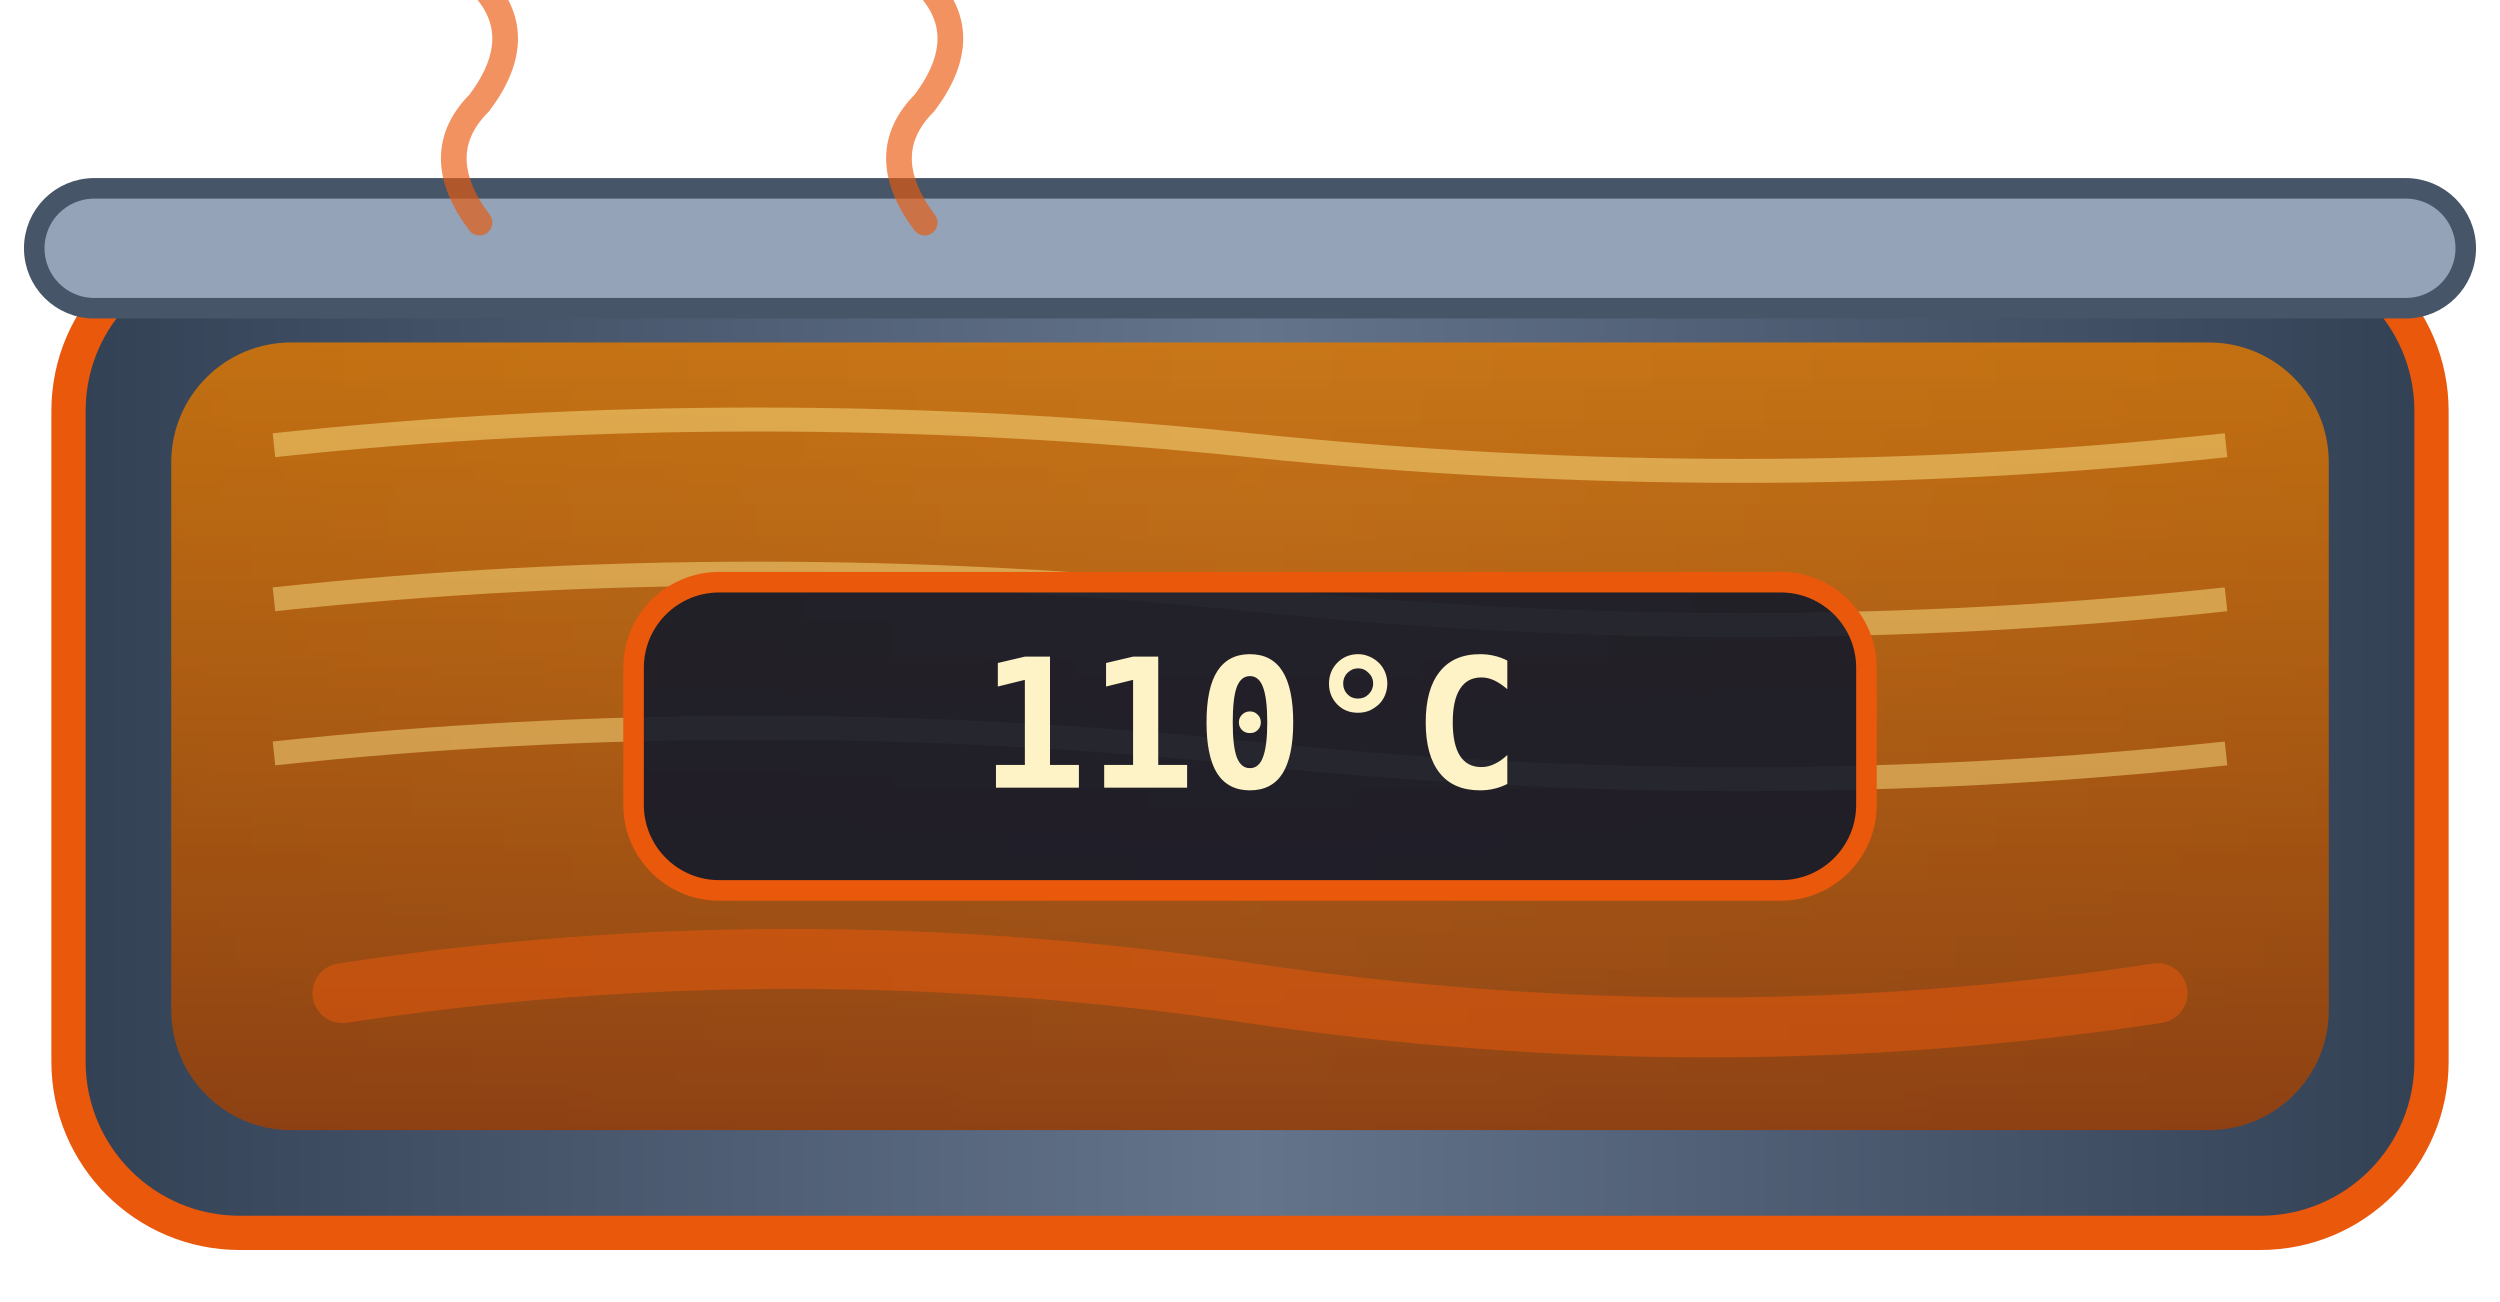
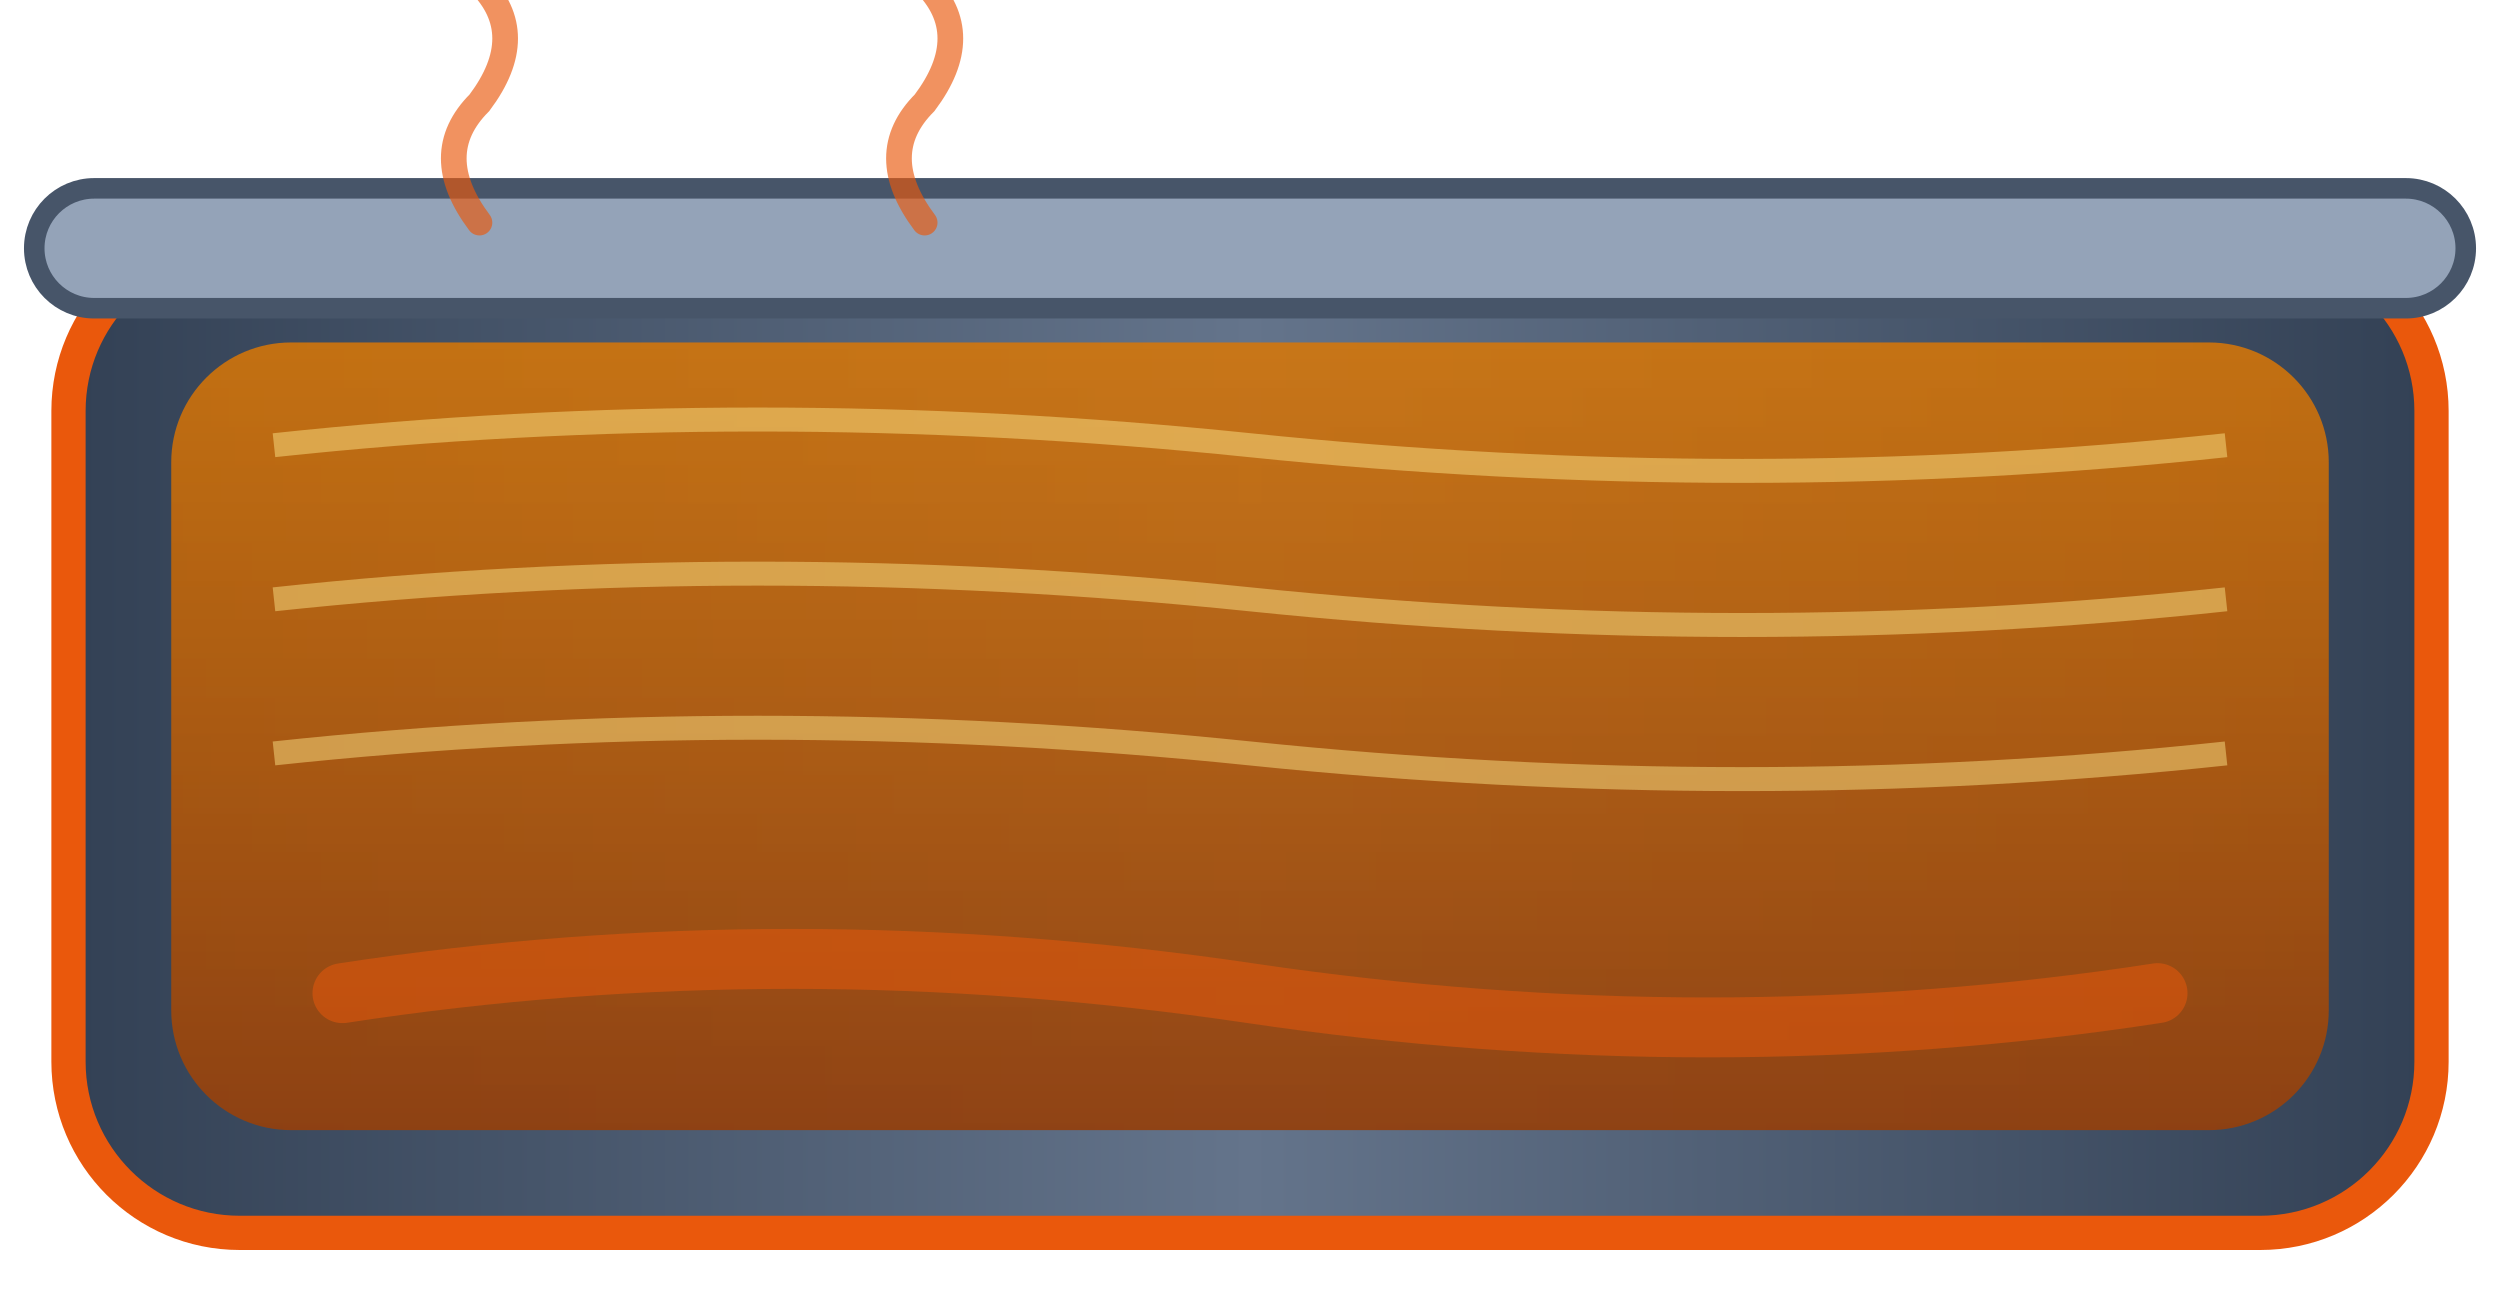
<svg xmlns="http://www.w3.org/2000/svg" viewBox="0 0 146 76">
  <defs>
    <linearGradient id="liq" x1="0" y1="0" x2="0" y2="1">
      <stop offset="0%" stop-color="#d97706" stop-opacity="0.86" />
      <stop offset="100%" stop-color="#92400e" stop-opacity="0.94" />
    </linearGradient>
    <linearGradient id="tub" x1="0" y1="0" x2="1" y2="0">
      <stop offset="0%" stop-color="#334155" />
      <stop offset="50%" stop-color="#64748b" />
      <stop offset="100%" stop-color="#334155" />
    </linearGradient>
  </defs>
  <rect x="4" y="14" width="138" height="58" rx="10" fill="url(#tub)" stroke="#ea580c" stroke-width="2" />
  <rect x="10" y="20" width="126" height="46" rx="7" fill="url(#liq)" />
  <rect x="2" y="11" width="142" height="7" rx="3.5" fill="#94a3b8" stroke="#475569" stroke-width="1.2" />
  <path d="M20 58 Q46 54 73 58 T126 58" fill="none" stroke="#ea580c" stroke-width="3.5" stroke-opacity="0.51" stroke-linecap="round" />
  <path d="M16 26 Q44 23 73 26 T130 26" fill="none" stroke="#fde68a" stroke-opacity="0.48" stroke-width="1.4" />
  <path d="M16 35 Q44 32 73 35 T130 35" fill="none" stroke="#fde68a" stroke-opacity="0.48" stroke-width="1.4" />
  <path d="M16 44 Q44 41 73 44 T130 44" fill="none" stroke="#fde68a" stroke-opacity="0.48" stroke-width="1.4" />
  <path d="M28 13 q-3 -4 0 -7 q3 -4 0 -7" fill="none" stroke="#ea580c" stroke-opacity="0.65" stroke-width="1.5" stroke-linecap="round" />
  <path d="M54 13 q-3 -4 0 -7 q3 -4 0 -7" fill="none" stroke="#ea580c" stroke-opacity="0.65" stroke-width="1.5" stroke-linecap="round" />
-   <rect x="37" y="34" width="72" height="18" rx="5" fill="#0f172a" fill-opacity="0.88" stroke="#ea580c" stroke-width="1.2" />
-   <text x="73" y="46" text-anchor="middle" font-family="ui-monospace,monospace" font-size="10.5" font-weight="bold" fill="#fef3c7">110°C</text>
</svg>
